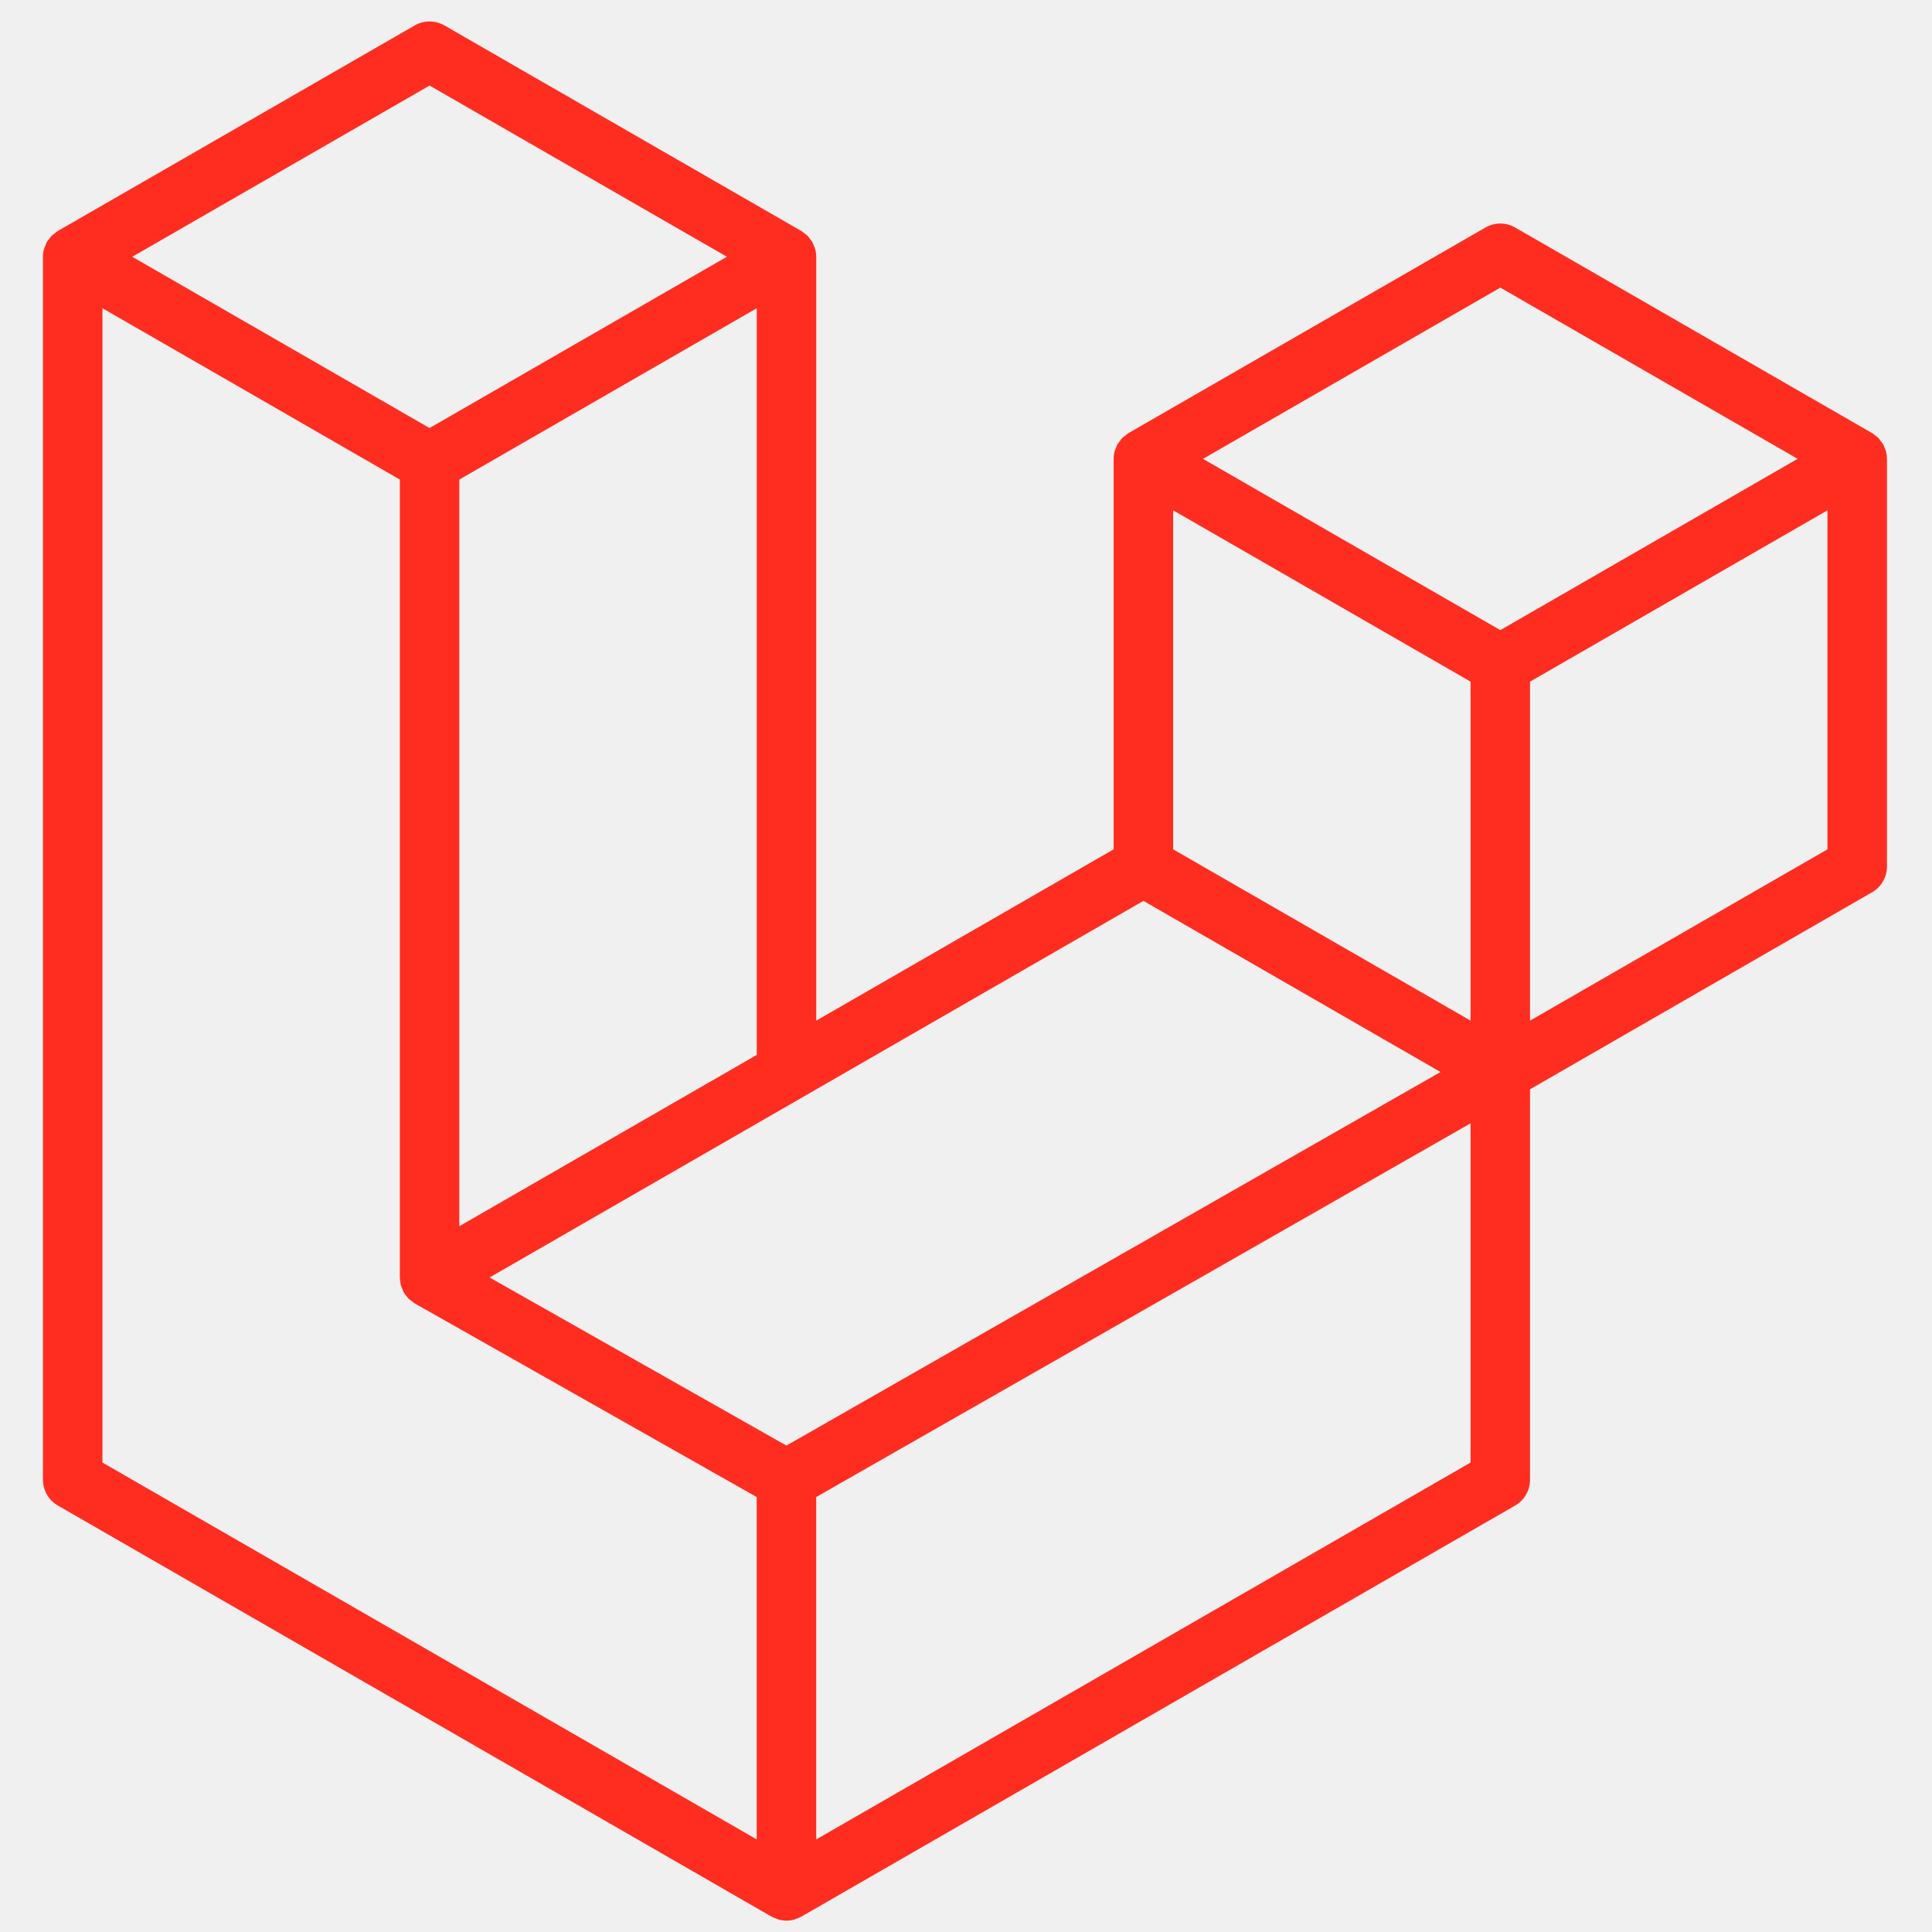
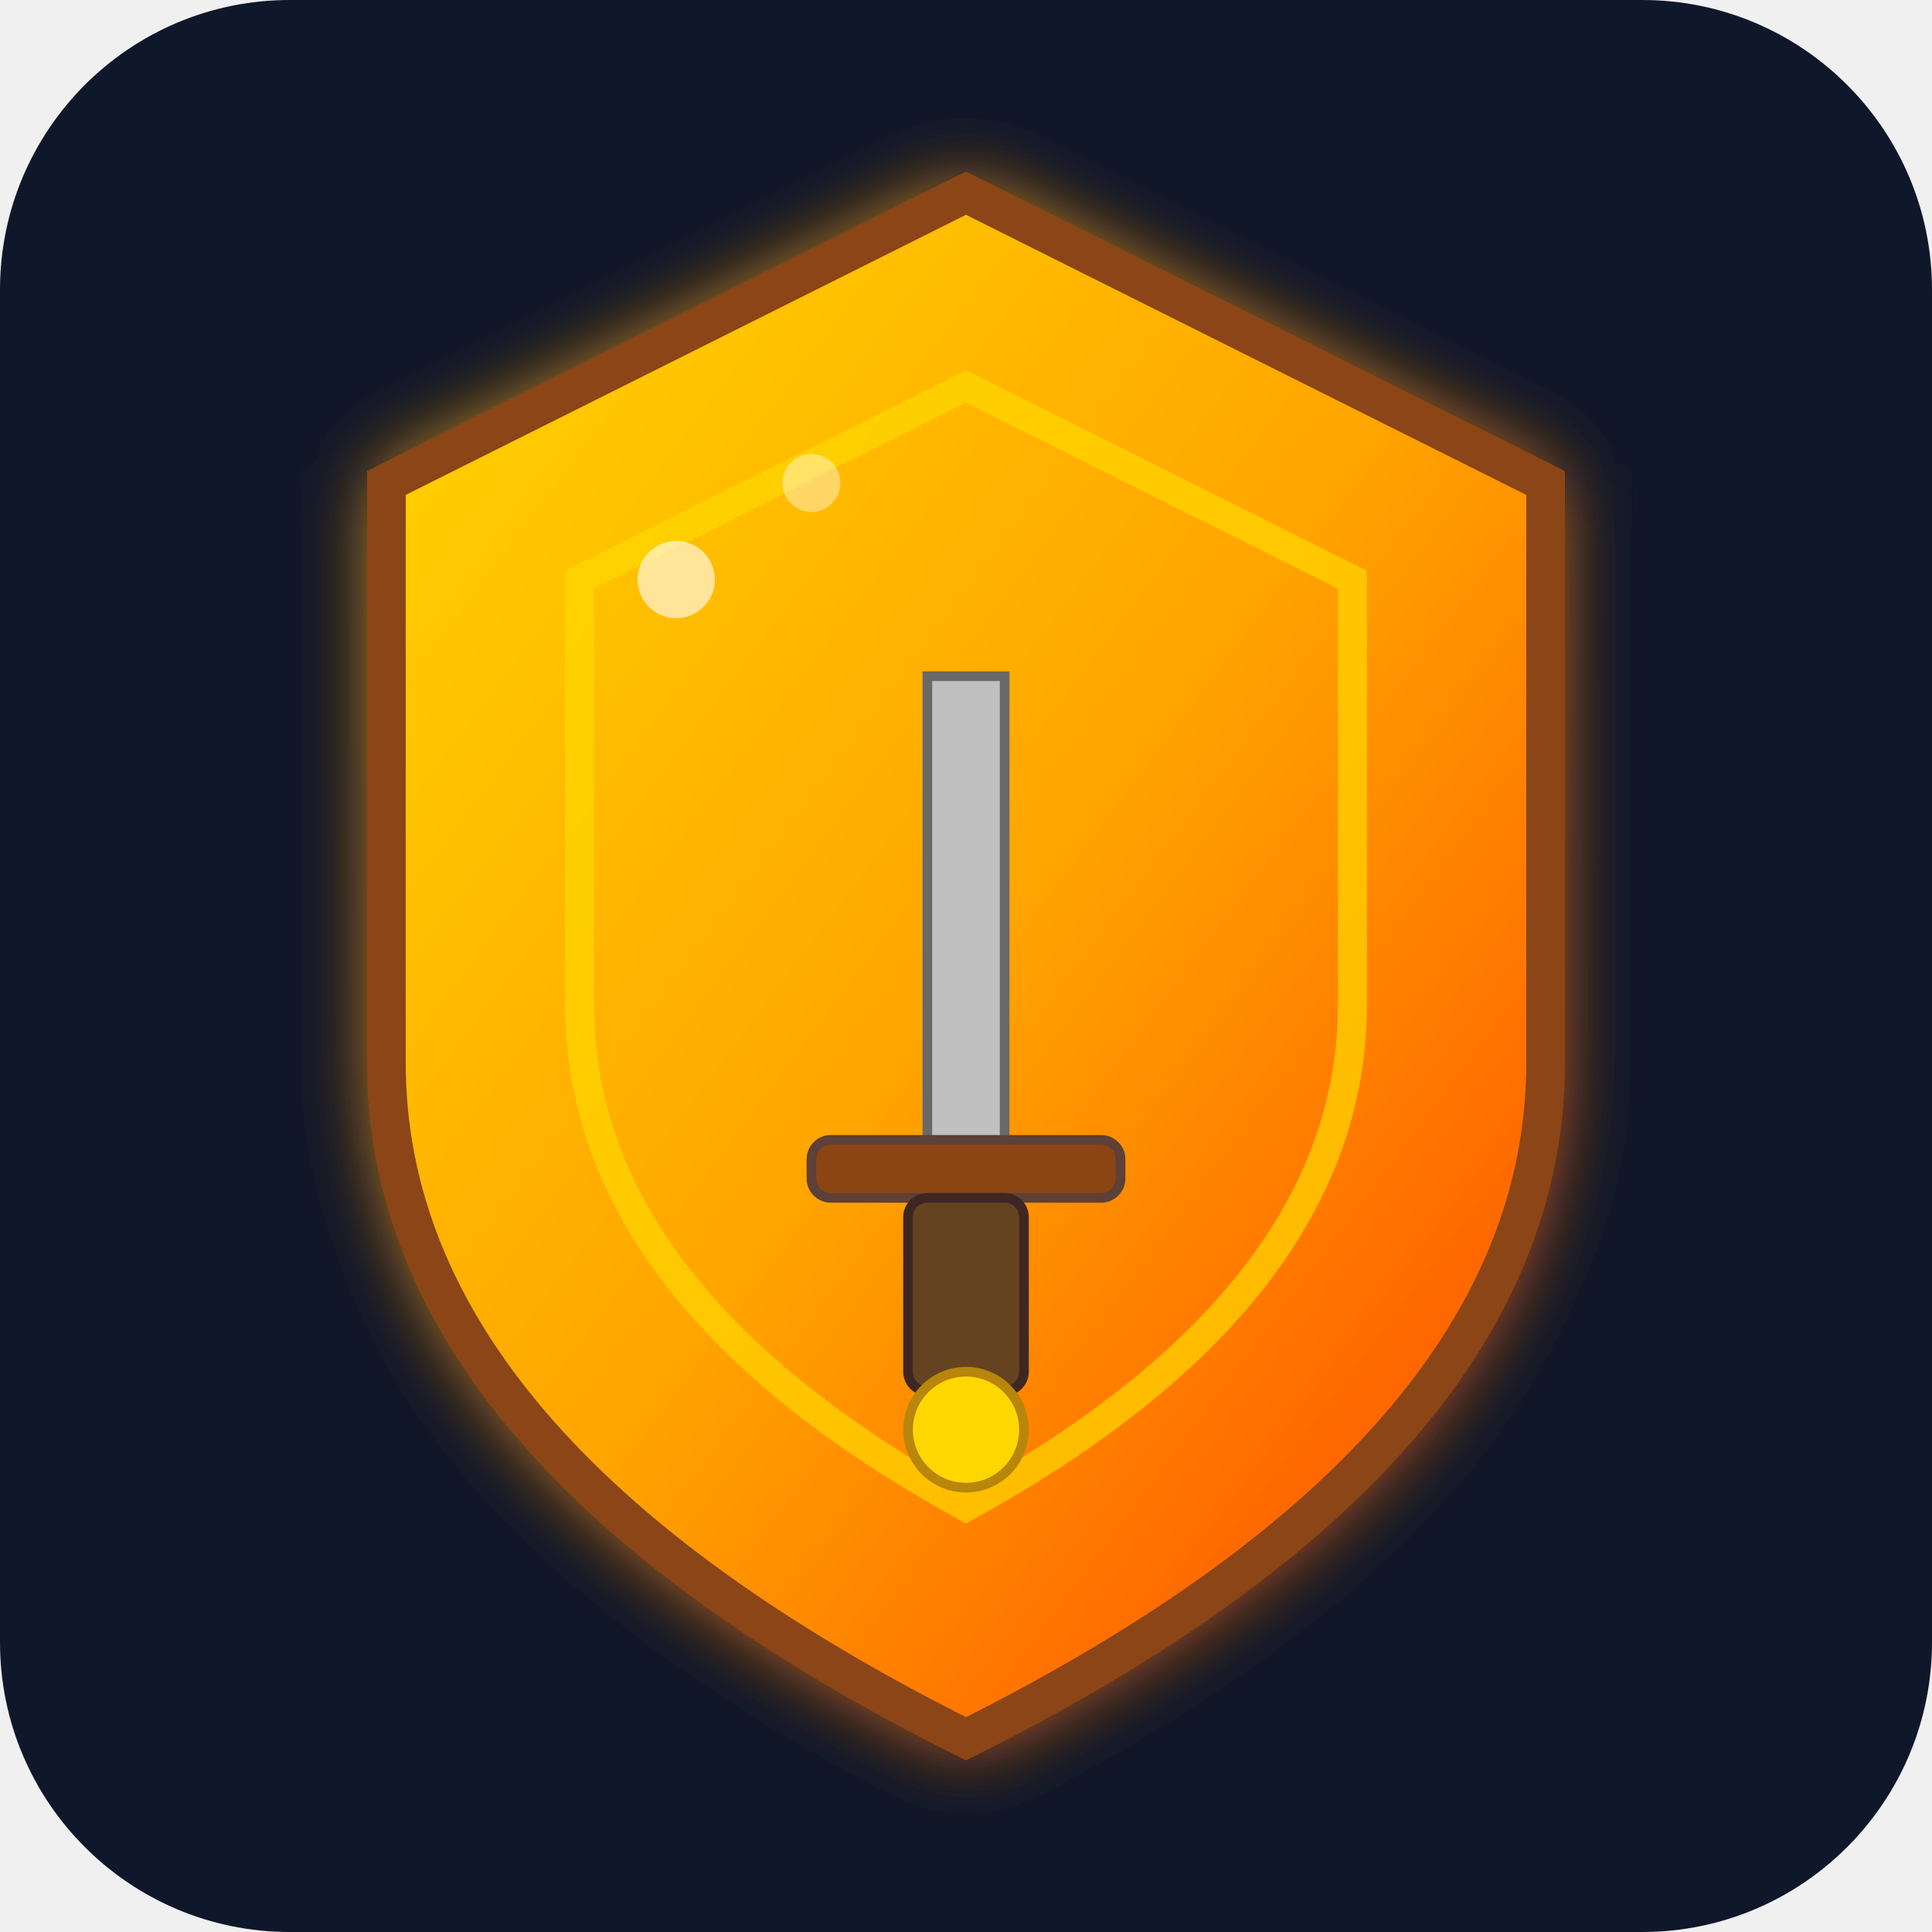
- <svg xmlns="http://www.w3.org/2000/svg" width="166" height="166" viewBox="0 0 166 166" fill="none">
-   <path fill-rule="evenodd" clip-rule="evenodd" d="M162.041 38.759C162.099 38.977 162.129 39.201 162.13 39.426V74.452C162.13 74.902 162.011 75.344 161.786 75.733C161.561 76.122 161.237 76.444 160.847 76.668L131.462 93.594V127.141C131.462 128.054 130.977 128.897 130.186 129.357L68.847 164.683C68.707 164.763 68.554 164.814 68.401 164.868C68.343 164.887 68.289 164.922 68.228 164.938C67.8 165.051 67.349 165.051 66.92 164.938C66.85 164.919 66.786 164.881 66.719 164.855C66.579 164.804 66.432 164.76 66.298 164.683L4.972 129.357C4.583 129.133 4.259 128.81 4.034 128.421C3.808 128.032 3.69 127.591 3.689 127.141L3.689 22.063C3.689 21.834 3.721 21.61 3.779 21.393C3.798 21.32 3.843 21.253 3.868 21.179C3.916 21.045 3.961 20.908 4.031 20.783C4.079 20.7 4.149 20.633 4.206 20.557C4.28 20.454 4.347 20.349 4.433 20.26C4.506 20.186 4.602 20.132 4.685 20.068C4.778 19.992 4.861 19.909 4.966 19.848L35.633 2.185C36.022 1.961 36.462 1.844 36.91 1.844C37.358 1.844 37.798 1.961 38.186 2.185L68.851 19.848H68.857C68.959 19.912 69.045 19.992 69.138 20.065C69.221 20.129 69.313 20.186 69.387 20.257C69.476 20.349 69.54 20.454 69.616 20.557C69.671 20.633 69.744 20.7 69.789 20.783C69.862 20.911 69.904 21.045 69.955 21.179C69.98 21.253 70.025 21.32 70.044 21.396C70.103 21.614 70.133 21.838 70.133 22.063V87.694L95.686 72.974V39.423C95.686 39.2 95.718 38.973 95.775 38.759C95.798 38.683 95.839 38.615 95.865 38.542C95.916 38.408 95.96 38.271 96.031 38.146C96.079 38.063 96.149 37.996 96.203 37.92C96.279 37.818 96.343 37.712 96.433 37.623C96.506 37.549 96.599 37.495 96.681 37.431C96.777 37.355 96.86 37.272 96.962 37.211L127.633 19.548C128.021 19.324 128.461 19.206 128.91 19.206C129.358 19.206 129.798 19.324 130.186 19.548L160.85 37.211C160.959 37.275 161.042 37.355 161.137 37.428C161.217 37.492 161.31 37.549 161.383 37.62C161.473 37.712 161.536 37.818 161.613 37.92C161.67 37.996 161.741 38.063 161.785 38.146C161.859 38.271 161.9 38.408 161.951 38.542C161.98 38.615 162.021 38.683 162.041 38.759ZM157.018 72.974V43.848L146.287 50.028L131.462 58.568V87.694L157.021 72.974H157.018ZM126.354 125.663V96.518L111.771 104.85L70.13 128.626V158.046L126.354 125.663ZM8.801 26.485V125.663L65.018 158.043V128.629L35.649 112L35.64 111.994L35.627 111.988C35.528 111.93 35.445 111.847 35.353 111.777C35.273 111.713 35.18 111.662 35.11 111.592L35.104 111.582C35.021 111.502 34.963 111.403 34.893 111.314C34.829 111.228 34.753 111.154 34.702 111.065L34.699 111.055C34.641 110.96 34.606 110.845 34.565 110.736C34.523 110.64 34.469 110.551 34.443 110.449C34.411 110.328 34.405 110.197 34.392 110.072C34.379 109.976 34.354 109.881 34.354 109.785V109.778V41.205L19.532 32.662L8.801 26.485ZM36.913 7.35L11.364 22.063L36.907 36.777L62.453 22.06L36.907 7.35H36.913ZM50.2 99.174L65.022 90.637V26.485L54.291 32.665L39.466 41.205V105.357L50.2 99.174ZM128.91 24.713L103.363 39.426L128.91 54.14L154.453 39.423L128.91 24.713ZM126.354 58.568L111.529 50.028L100.798 43.848V72.974L115.619 81.511L126.354 87.694V58.568ZM67.571 124.205L105.042 102.803L123.772 92.109L98.245 77.405L68.854 94.334L42.066 109.762L67.571 124.205Z" fill="#FF2D20" />
+ <svg xmlns="http://www.w3.org/2000/svg" viewBox="0 0 100 100">
+   <defs>
+     <linearGradient id="shieldGrad" x1="0%" y1="0%" x2="100%" y2="100%">
+       <stop offset="0%" style="stop-color:#FFD700;stop-opacity:1" />
+       <stop offset="50%" style="stop-color:#FFA500;stop-opacity:1" />
+       <stop offset="100%" style="stop-color:#FF4500;stop-opacity:1" />
+     </linearGradient>
+     <filter id="glow">
+       <feGaussianBlur stdDeviation="2" result="coloredBlur" />
+       <feMerge>
+         <feMergeNode in="coloredBlur" />
+         <feMergeNode in="SourceGraphic" />
+       </feMerge>
+     </filter>
+   </defs>
+   <rect width="100" height="100" fill="#0f172a" rx="15" />
+   <path d="M50 10 L80 25 L80 55 Q80 75 50 90 Q20 75 20 55 L20 25 Z" fill="url(#shieldGrad)" stroke="#8B4513" stroke-width="2" filter="url(#glow)" />
+   <path d="M50 20 L70 30 L70 52 Q70 67 50 78 Q30 67 30 52 L30 30 Z" fill="none" stroke="#FFD700" stroke-width="1.5" opacity="0.7" />
+   <g transform="translate(50, 35)">
+     <rect x="-2" y="0" width="4" height="25" fill="#C0C0C0" stroke="#696969" stroke-width="0.5" />
+     <rect x="-8" y="24" width="16" height="3" fill="#8B4513" stroke="#5D4037" stroke-width="0.5" rx="1" />
+     <rect x="-3" y="27" width="6" height="10" fill="#654321" stroke="#3E2723" stroke-width="0.5" rx="1" />
+     <circle cx="0" cy="39" r="3" fill="#FFD700" stroke="#B8860B" stroke-width="0.5" />
+   </g>
+   <circle cx="35" cy="30" r="2" fill="#FFFFFF" opacity="0.6" />
+   <circle cx="42" cy="25" r="1.5" fill="#FFFFFF" opacity="0.4" />
</svg>
